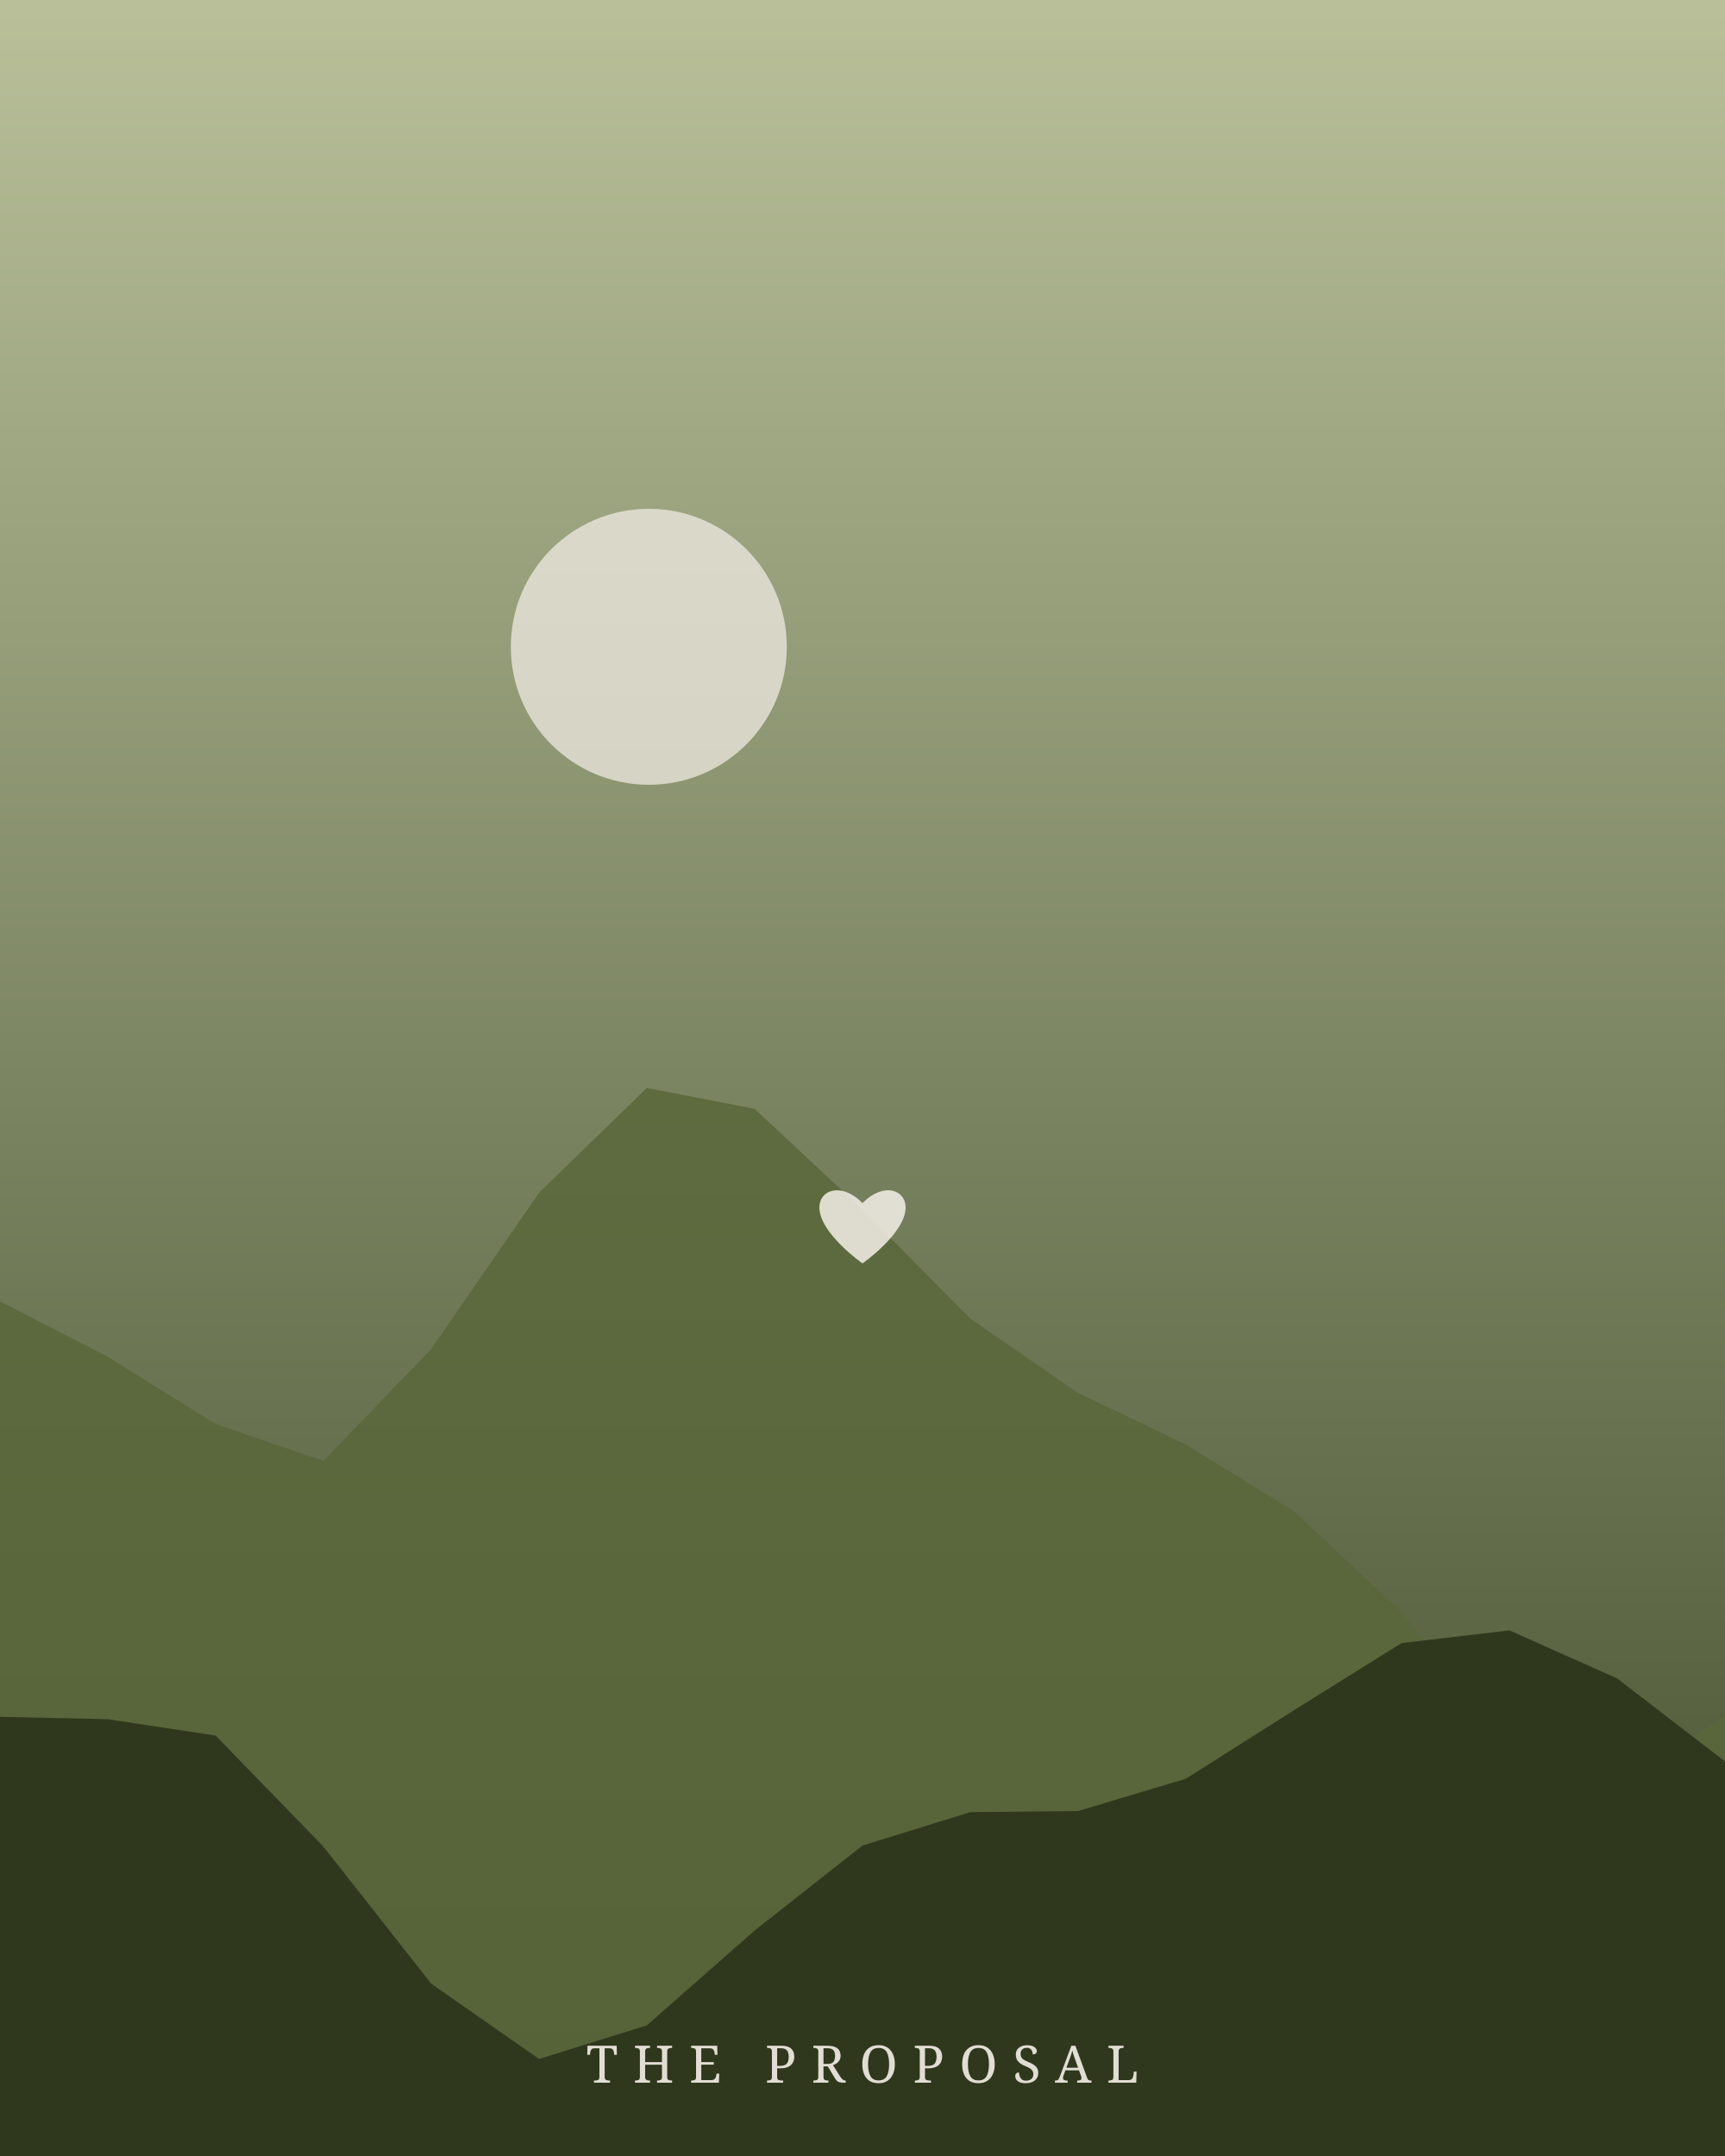
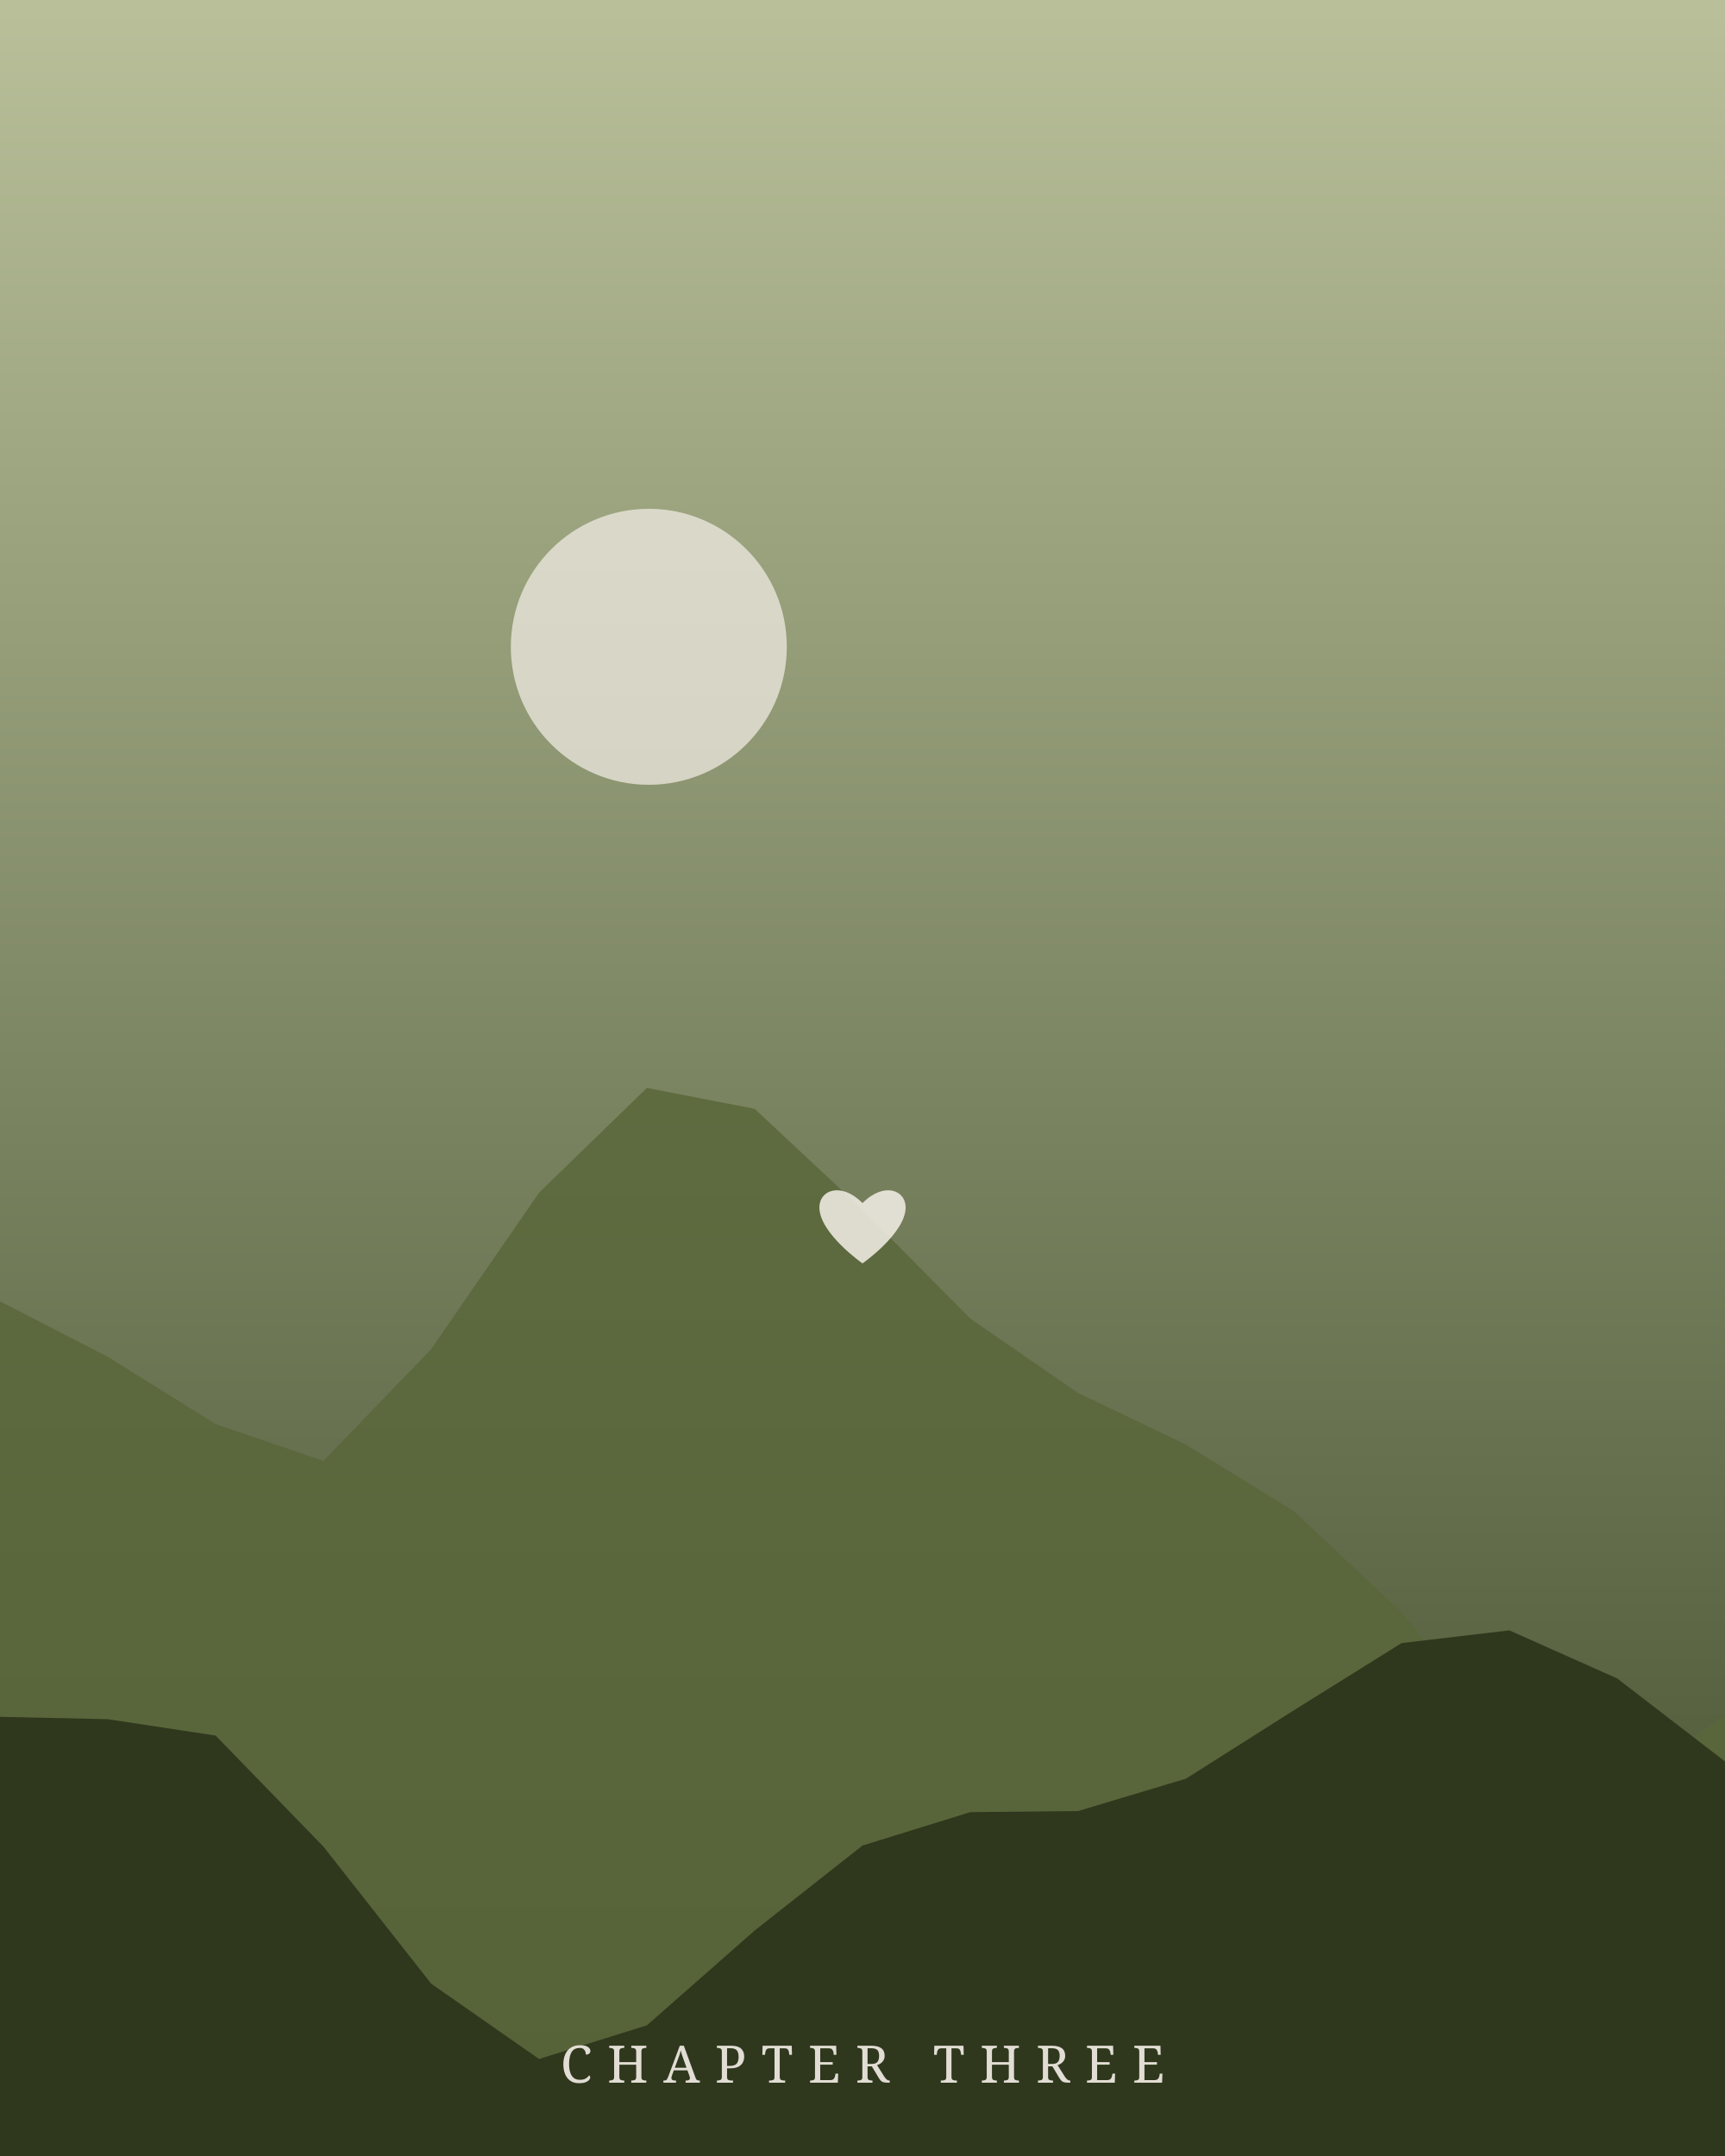
<svg xmlns="http://www.w3.org/2000/svg" viewBox="0 0 800 1000" width="800" height="1000" preserveAspectRatio="xMidYMid slice">
  <defs>
    <linearGradient id="bg" x1="0" y1="0" x2="0" y2="1">
      <stop offset="0" stop-color="#b9c09a" />
      <stop offset="1" stop-color="#3f4a2a" />
    </linearGradient>
  </defs>
  <rect width="800" height="1000" fill="url(#bg)" />
  <circle cx="300.9" cy="300" r="64" fill="#f5f0e8" opacity=".7" />
  <path d="M0,680 L0,603.6 L50,629.3 L100,660.5 L150,677.6 L200,625.7 L250,553.2 L300,504.6 L350,514.3 L400,561.1 L450,611.6 L500,646.1 L550,670 L600,700.9 L650,747.7 L700,809.3 L750,829.3 L800,795.9 L850,734.5 L800,1000 L0,1000Z" fill="#59663a" opacity=".85" />
  <path d="M0,820 L0,796.3 L50,797.4 L100,805 L150,856.5 L200,920.1 L250,955 L300,939.4 L350,895.4 L400,856 L450,840.5 L500,840 L550,825 L600,793.3 L650,762.1 L700,756.2 L750,778.5 L800,817 L850,827.2 L800,1000 L0,1000Z" fill="#2f381d" />
  <path transform="translate(380 550)" d="M20,36 C20,36 0,22 0,10 C0,2 10,-2 20,8 C30,-2 40,2 40,10 C40,22 20,36 20,36Z" fill="#f5f0e8" opacity=".85" />
-   <text x="400" y="966" text-anchor="middle" font-family="Georgia,serif" font-size="24" letter-spacing="7" fill="#f5f0e8" opacity=".9">THE PROPOSAL</text>
+   <text x="400" y="966" text-anchor="middle" font-family="Georgia,serif" font-size="24" letter-spacing="7" fill="#f5f0e8" opacity=".9">CHAPTER THREE</text>
</svg>
